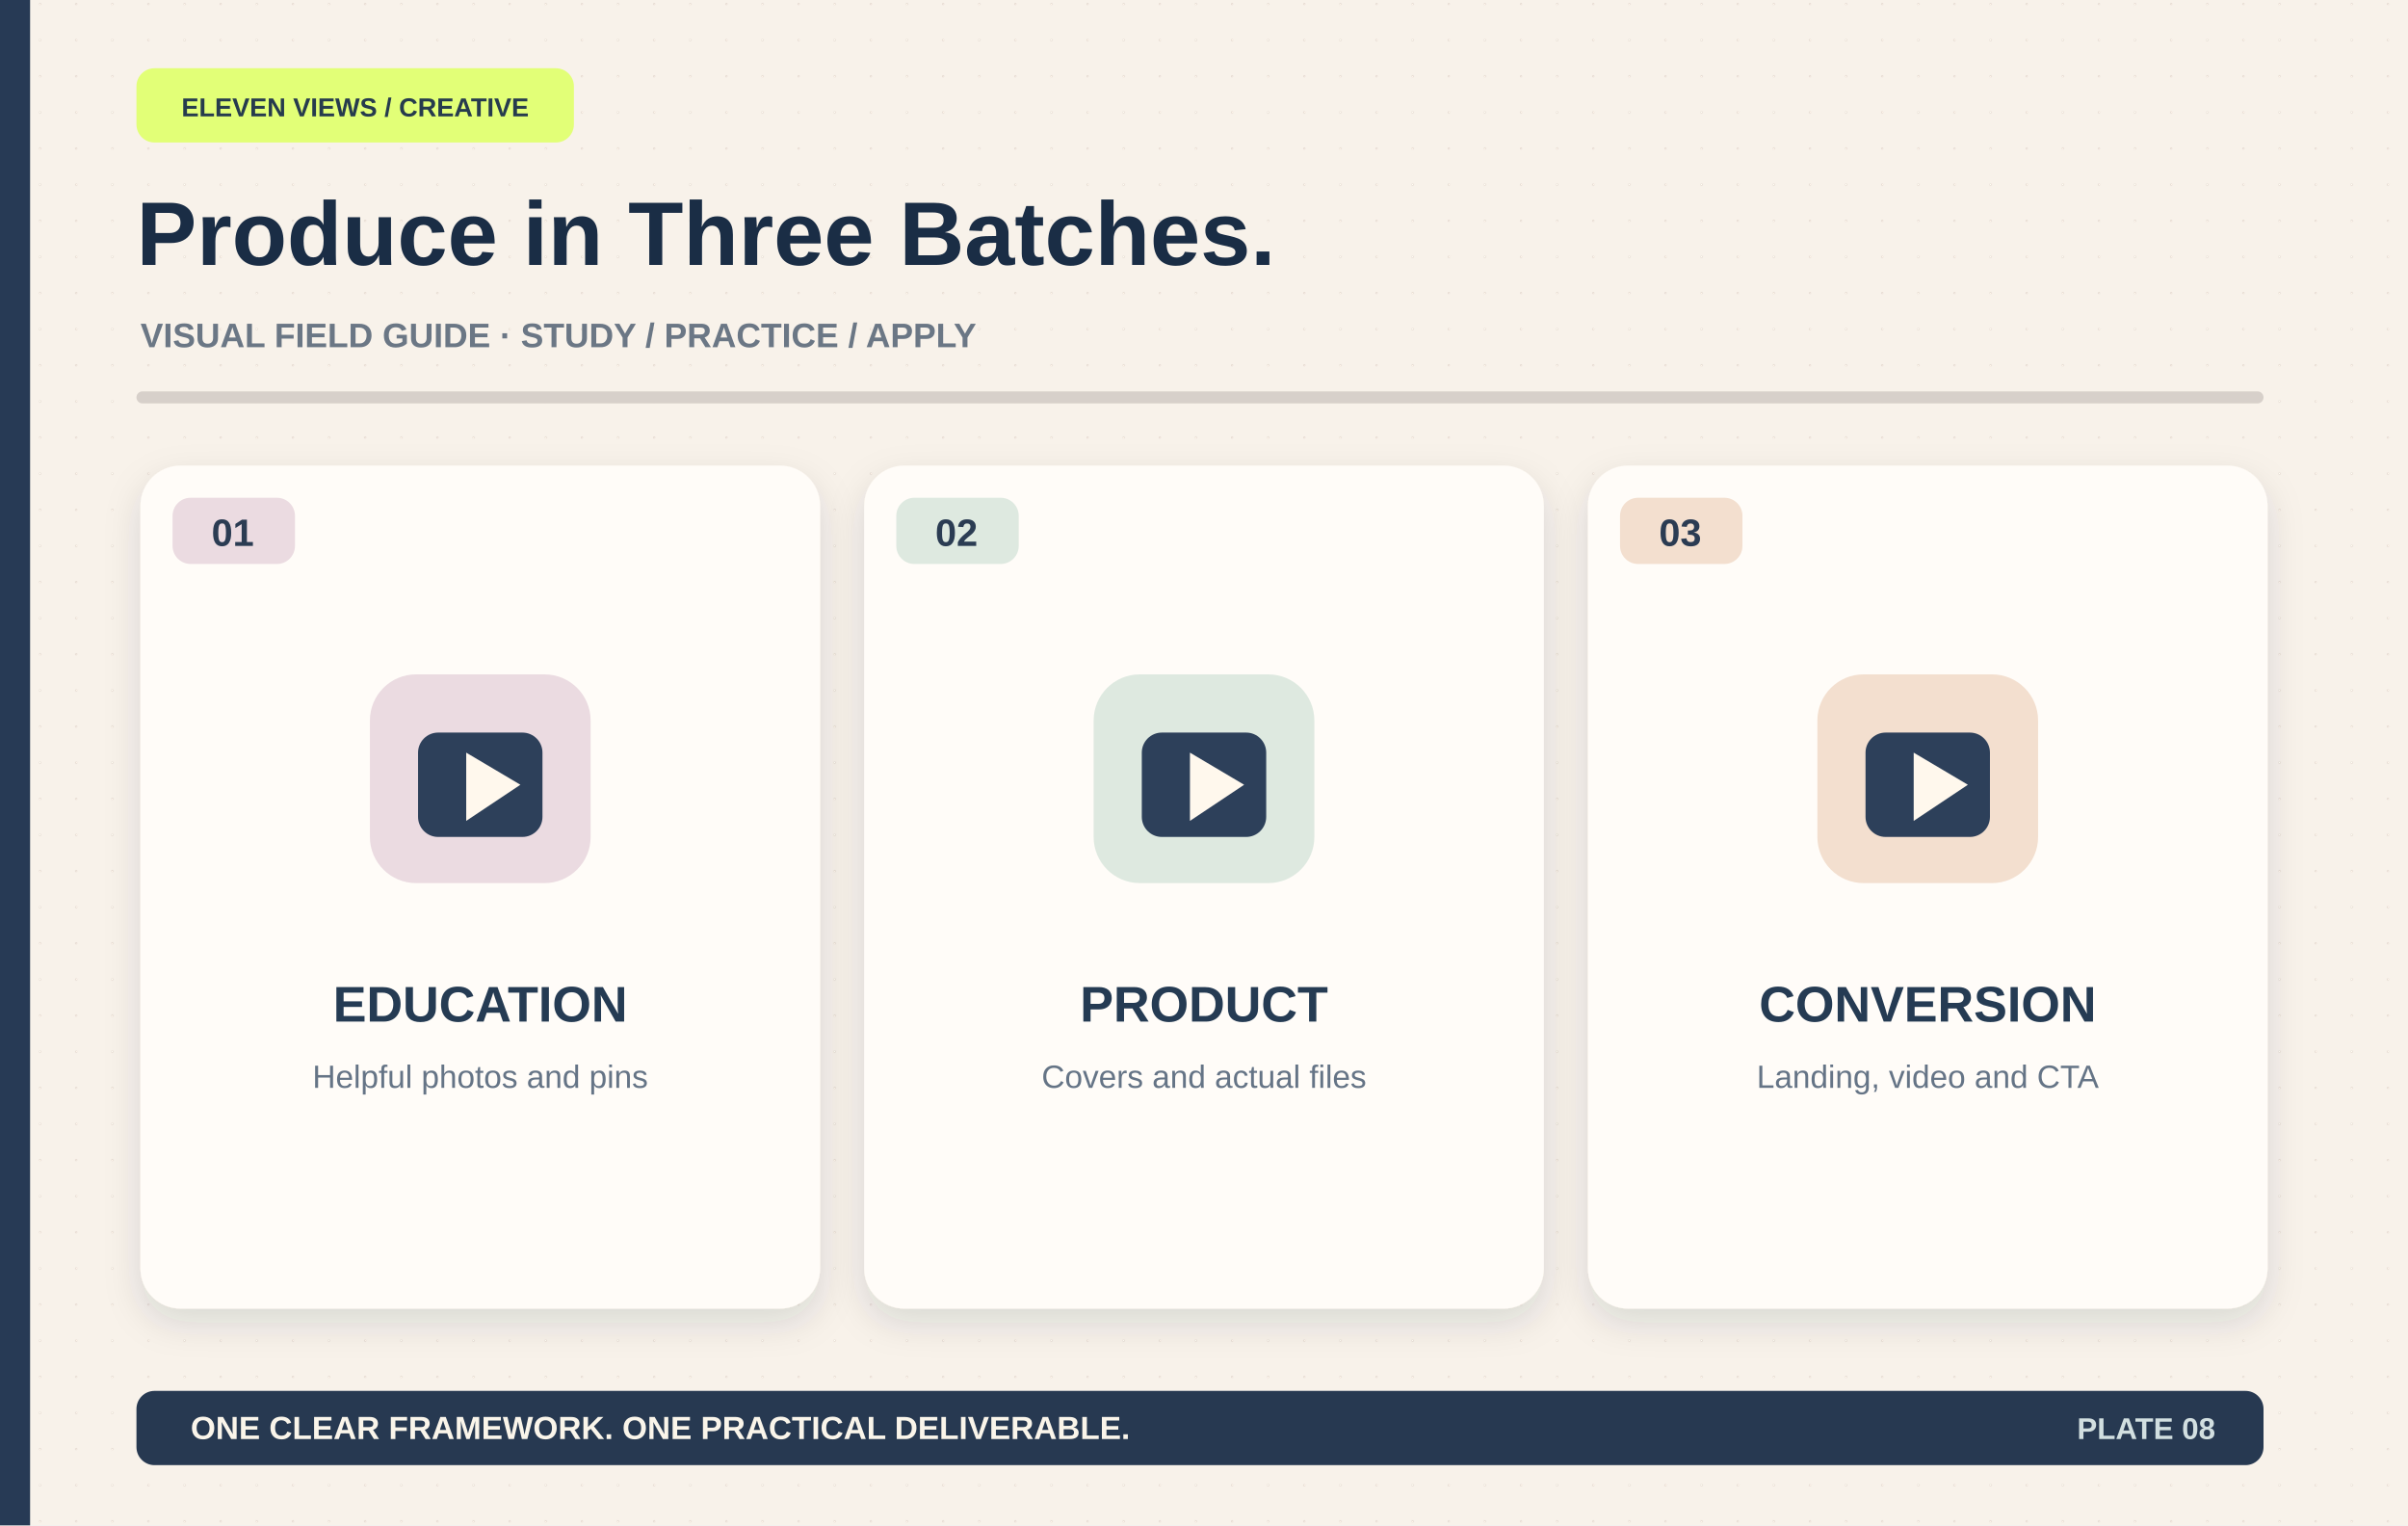
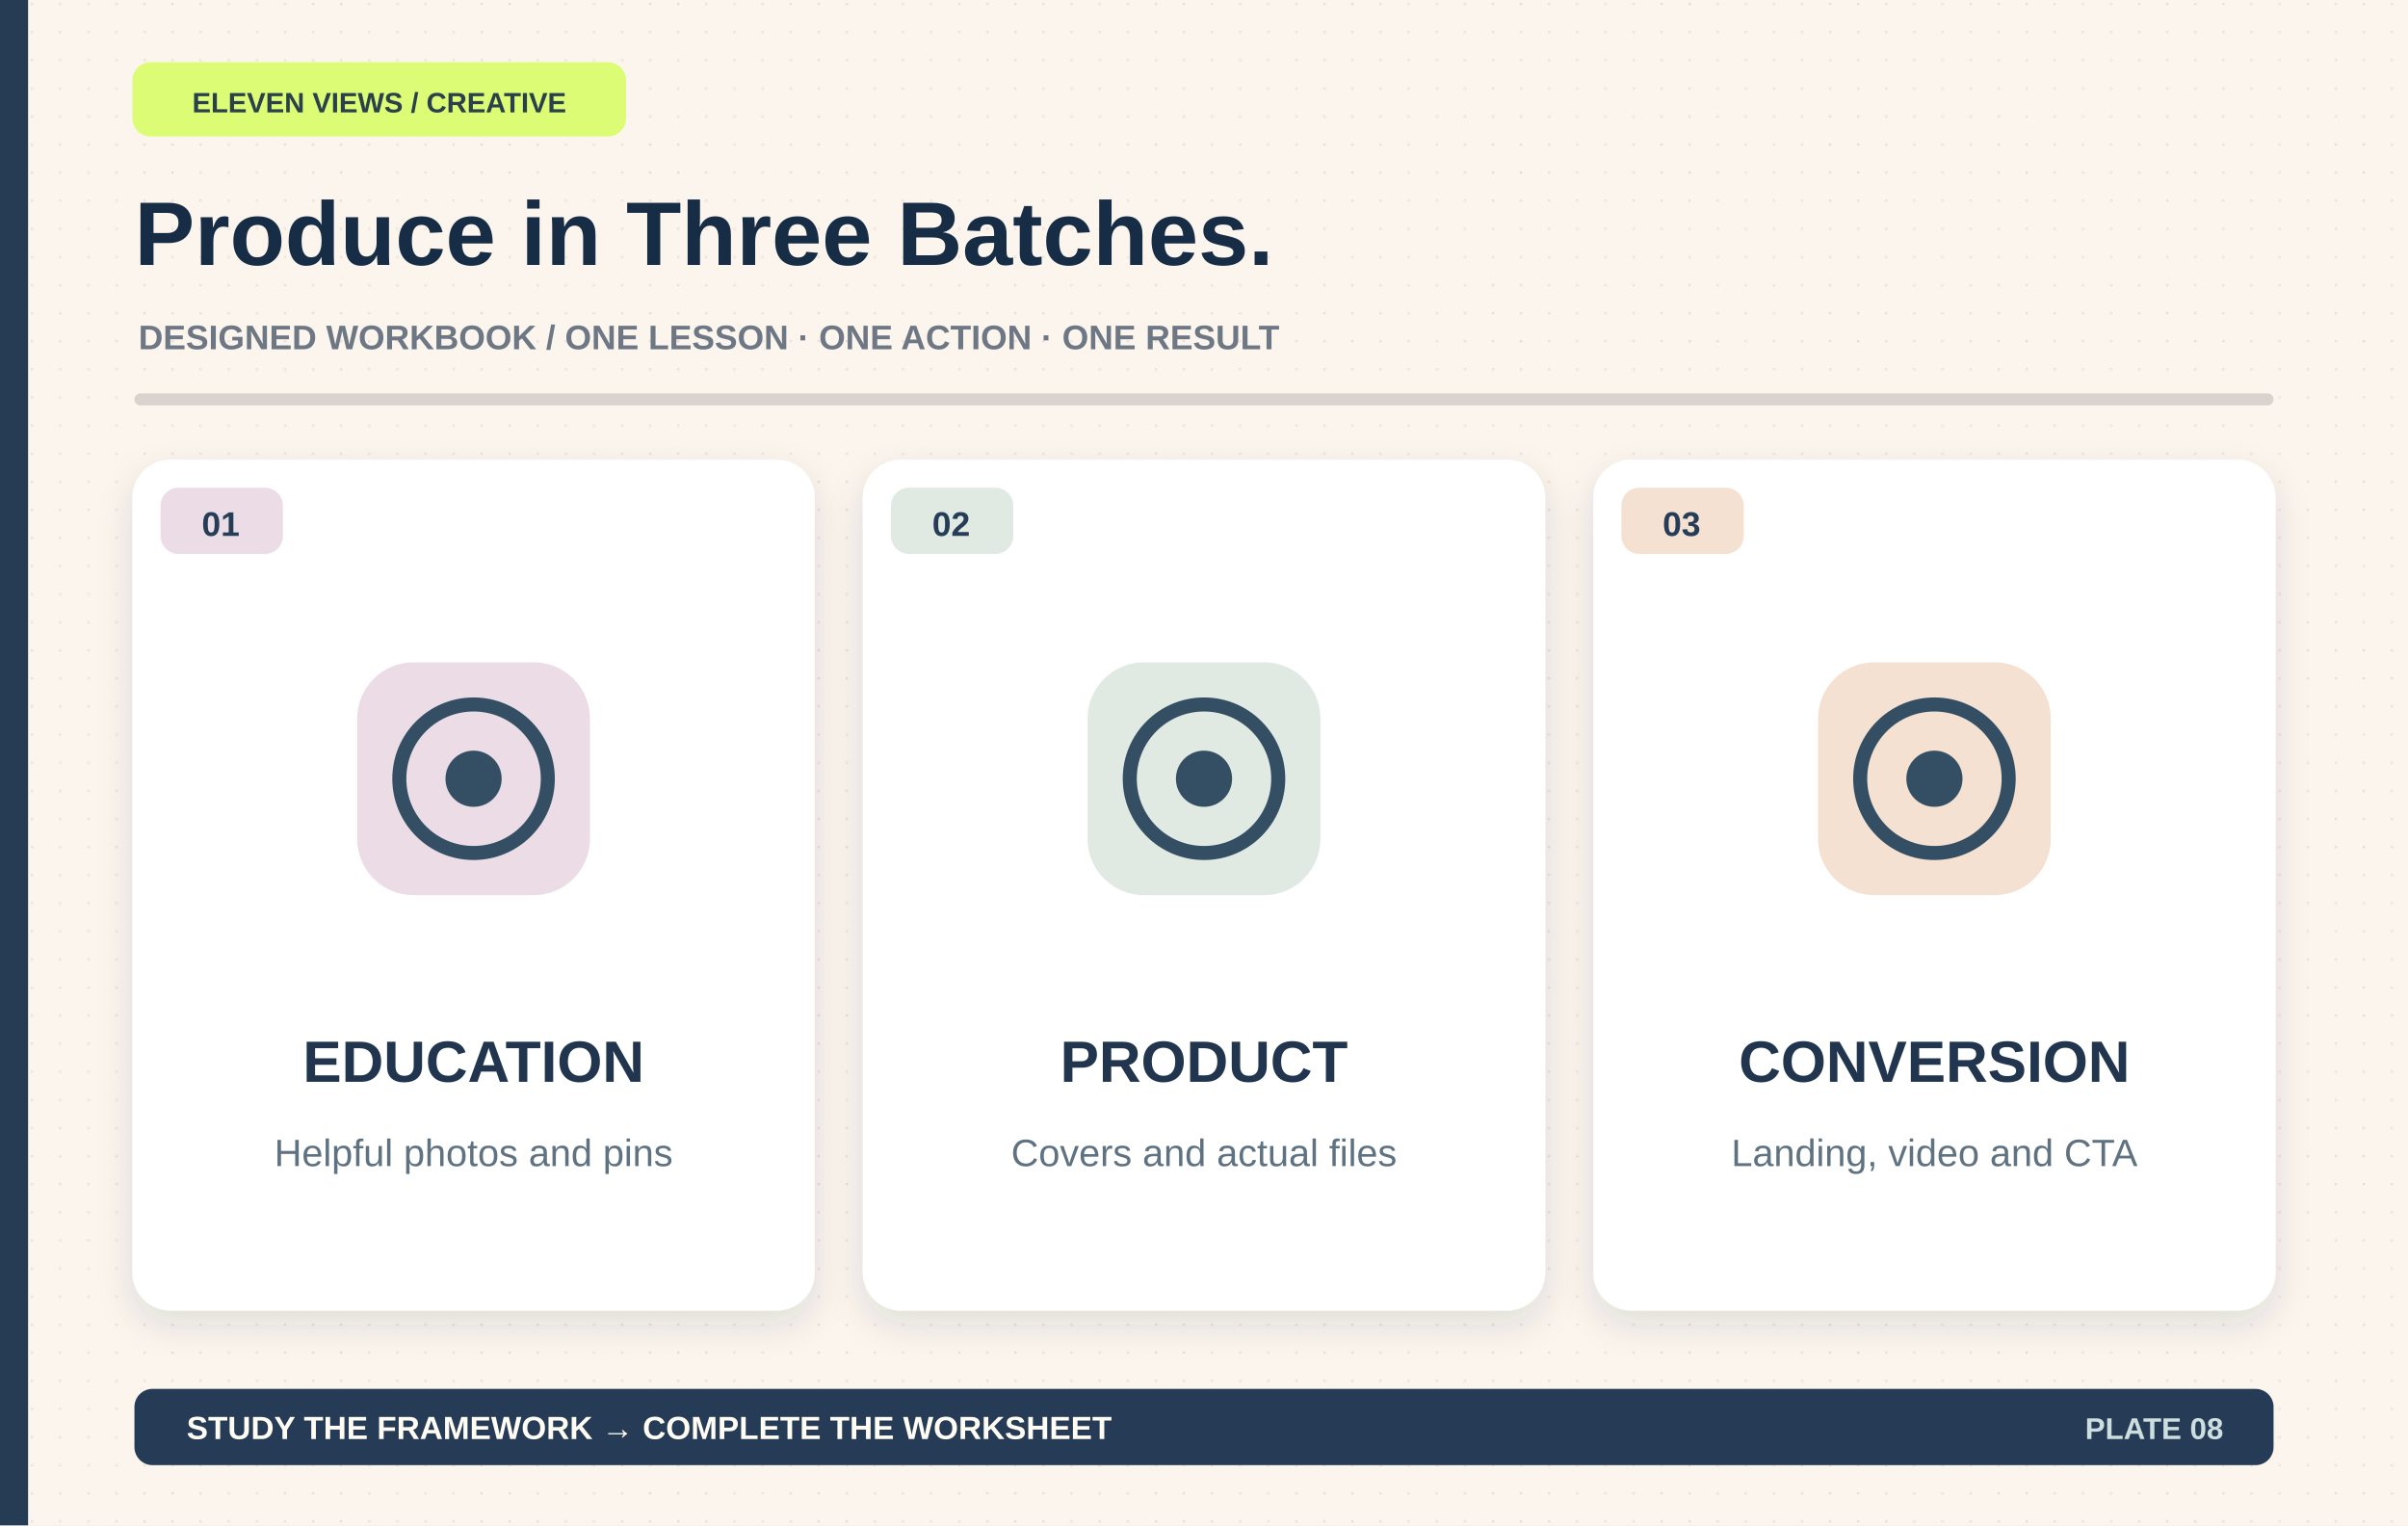
<svg xmlns="http://www.w3.org/2000/svg" width="1200" height="760" viewBox="0 0 1200 760" role="img" aria-label="Produce in Three Batches.">
  <defs>
-     <filter id="shadow" x="-10%" y="-10%" width="125%" height="135%">
-       <feDropShadow dx="0" dy="7" stdDeviation="9" flood-color="#26374F" flood-opacity=".13" />
+     <filter id="shade" x="-10%" y="-10%" width="125%" height="135%">
+       <feDropShadow dx="0" dy="7" stdDeviation="9" flood-color="#26374F" flood-opacity=".12" />
    </filter>
-     <pattern id="paper" width="18" height="18" patternUnits="userSpaceOnUse">
-       <circle cx="2" cy="2" r=".6" fill="#E8DED5" />
+     <pattern id="paper" width="14" height="14" patternUnits="userSpaceOnUse">
+       <circle cx="2" cy="2" r=".65" fill="#E8DBD4" />
    </pattern>
  </defs>
-   <rect x="0" y="0" width="1200" height="760" rx="0" fill="#F8F2EA" />
+   <rect x="0" y="0" width="1200" height="760" rx="0" fill="#FBF5EE" />
  <rect x="0" y="0" width="1200" height="760" rx="0" fill="url(#paper)" />
-   <rect x="0" y="0" width="15" height="760" rx="0" fill="#273A55" />
-   <rect x="68" y="34" width="218" height="37" rx="9" fill="#E2FF77" />
-   <text x="177" y="58" fill="#263B4D" font-family="Arial,Helvetica,sans-serif" font-size="13" font-weight="800" text-anchor="middle">ELEVEN VIEWS / CREATIVE</text>
-   <text x="68" y="132" fill="#1A2D45" font-family="Arial,Helvetica,sans-serif" font-size="45" font-weight="800" text-anchor="start">Produce in Three Batches.</text>
-   <text x="70" y="173" fill="#6B7785" font-family="Arial,Helvetica,sans-serif" font-size="17" font-weight="600" text-anchor="start">VISUAL FIELD GUIDE  ·  STUDY / PRACTICE / APPLY</text>
-   <rect x="68" y="195" width="1060" height="6" rx="3" fill="#D7D0CA" />
-   <g filter="url(#shadow)">
-     <rect x="70" y="232" width="338.667" height="420" rx="20" fill="#FFFCF8" />
+   <rect x="0" y="0" width="14" height="760" rx="0" fill="#263C55" />
+   <rect x="66" y="31" width="246" height="37" rx="9" fill="#DCFC75" />
+   <text x="189" y="56" fill="#2A404A" font-family="Arial,Helvetica,sans-serif" font-size="14" font-weight="800" text-anchor="middle">ELEVEN VIEWS  /  CREATIVE</text>
+   <text x="67" y="132" fill="#172C45" font-family="Arial,Helvetica,sans-serif" font-size="45" font-weight="800" text-anchor="start">Produce in Three Batches.</text>
+   <text x="69" y="174" fill="#6D7884" font-family="Arial,Helvetica,sans-serif" font-size="17" font-weight="600" text-anchor="start">DESIGNED WORKBOOK / ONE LESSON · ONE ACTION · ONE RESULT</text>
+   <rect x="67" y="196" width="1066" height="6" rx="3" fill="#D9D2CD" />
+   <g filter="url(#shade)">
+     <rect x="66" y="229" width="340" height="424" rx="19" fill="#FFFFFF" />
  </g>
-   <rect x="86" y="248" width="61" height="33" rx="9" fill="#EBDBE1" />
-   <text x="116" y="272" fill="#2B3C53" font-family="Arial,Helvetica,sans-serif" font-size="19" font-weight="800" text-anchor="middle">01</text>
-   <rect x="184.333" y="336" width="110" height="104" rx="23" fill="#EBDBE1" />
-   <rect x="208.333" y="365" width="62" height="52" rx="10" fill="#2D405A" />
-   <path d="M232.333 375L259.333 391L232.333 409Z" fill="#FFF8ED" />
-   <text x="239.333" y="509" fill="#253B53" font-family="Arial,Helvetica,sans-serif" font-size="25" font-weight="800" text-anchor="middle">EDUCATION</text>
-   <text x="239.333" y="542" fill="#657486" font-family="Arial,Helvetica,sans-serif" font-size="16" font-weight="500" text-anchor="middle">Helpful photos and pins</text>
-   <g filter="url(#shadow)">
-     <rect x="430.667" y="232" width="338.667" height="420" rx="20" fill="#FFFCF8" />
+   <rect x="80" y="243" width="61" height="33" rx="9" fill="#EBDCE6" />
+   <text x="110" y="267" fill="#263D57" font-family="Arial,Helvetica,sans-serif" font-size="17" font-weight="800" text-anchor="middle">01</text>
+   <rect x="178" y="330" width="116" height="116" rx="28" fill="#EBDCE6" />
+   <circle cx="236" cy="388" r="37" stroke="#344F64" stroke-width="7" fill="none" />
+   <circle cx="236" cy="388" r="14" fill="#344F64" />
+   <text x="236" y="539" fill="#21364E" font-family="Arial,Helvetica,sans-serif" font-size="29" font-weight="800" text-anchor="middle">EDUCATION</text>
+   <text x="236" y="581" fill="#5F7281" font-family="Arial,Helvetica,sans-serif" font-size="19" font-weight="500" text-anchor="middle">Helpful photos and pins</text>
+   <g filter="url(#shade)">
+     <rect x="430" y="229" width="340" height="424" rx="19" fill="#FFFFFF" />
  </g>
-   <rect x="446.667" y="248" width="61" height="33" rx="9" fill="#DEE9E0" />
-   <text x="476.667" y="272" fill="#2B3C53" font-family="Arial,Helvetica,sans-serif" font-size="19" font-weight="800" text-anchor="middle">02</text>
-   <rect x="545" y="336" width="110" height="104" rx="23" fill="#DEE9E0" />
-   <rect x="569" y="365" width="62" height="52" rx="10" fill="#2D405A" />
-   <path d="M593 375L620 391L593 409Z" fill="#FFF8ED" />
-   <text x="600" y="509" fill="#253B53" font-family="Arial,Helvetica,sans-serif" font-size="25" font-weight="800" text-anchor="middle">PRODUCT</text>
-   <text x="600" y="542" fill="#657486" font-family="Arial,Helvetica,sans-serif" font-size="16" font-weight="500" text-anchor="middle">Covers and actual files</text>
-   <g filter="url(#shadow)">
-     <rect x="791.333" y="232" width="338.667" height="420" rx="20" fill="#FFFCF8" />
+   <rect x="444" y="243" width="61" height="33" rx="9" fill="#E0EAE3" />
+   <text x="474" y="267" fill="#263D57" font-family="Arial,Helvetica,sans-serif" font-size="17" font-weight="800" text-anchor="middle">02</text>
+   <rect x="542" y="330" width="116" height="116" rx="28" fill="#E0EAE3" />
+   <circle cx="600" cy="388" r="37" stroke="#344F64" stroke-width="7" fill="none" />
+   <circle cx="600" cy="388" r="14" fill="#344F64" />
+   <text x="600" y="539" fill="#21364E" font-family="Arial,Helvetica,sans-serif" font-size="29" font-weight="800" text-anchor="middle">PRODUCT</text>
+   <text x="600" y="581" fill="#5F7281" font-family="Arial,Helvetica,sans-serif" font-size="19" font-weight="500" text-anchor="middle">Covers and actual files</text>
+   <g filter="url(#shade)">
+     <rect x="794" y="229" width="340" height="424" rx="19" fill="#FFFFFF" />
  </g>
-   <rect x="807.333" y="248" width="61" height="33" rx="9" fill="#F3DFCF" />
-   <text x="837.333" y="272" fill="#2B3C53" font-family="Arial,Helvetica,sans-serif" font-size="19" font-weight="800" text-anchor="middle">03</text>
-   <rect x="905.667" y="336" width="110" height="104" rx="23" fill="#F3DFCF" />
-   <rect x="929.667" y="365" width="62" height="52" rx="10" fill="#2D405A" />
-   <path d="M953.667 375L980.667 391L953.667 409Z" fill="#FFF8ED" />
-   <text x="960.667" y="509" fill="#253B53" font-family="Arial,Helvetica,sans-serif" font-size="25" font-weight="800" text-anchor="middle">CONVERSION</text>
-   <text x="960.667" y="542" fill="#657486" font-family="Arial,Helvetica,sans-serif" font-size="16" font-weight="500" text-anchor="middle">Landing, video and CTA</text>
-   <rect x="68" y="693" width="1060" height="37" rx="9" fill="#273951" />
-   <text x="95" y="717" fill="#FAF5EA" font-family="Arial,Helvetica,sans-serif" font-size="16" font-weight="750" text-anchor="start">ONE CLEAR FRAMEWORK. ONE PRACTICAL DELIVERABLE.</text>
-   <text x="1104" y="717" fill="#D2DFE0" font-family="Arial,Helvetica,sans-serif" font-size="15" font-weight="700" text-anchor="end">PLATE 08</text>
+   <rect x="808" y="243" width="61" height="33" rx="9" fill="#F5E1D2" />
+   <text x="838" y="267" fill="#263D57" font-family="Arial,Helvetica,sans-serif" font-size="17" font-weight="800" text-anchor="middle">03</text>
+   <rect x="906" y="330" width="116" height="116" rx="28" fill="#F5E1D2" />
+   <circle cx="964" cy="388" r="37" stroke="#344F64" stroke-width="7" fill="none" />
+   <circle cx="964" cy="388" r="14" fill="#344F64" />
+   <text x="964" y="539" fill="#21364E" font-family="Arial,Helvetica,sans-serif" font-size="29" font-weight="800" text-anchor="middle">CONVERSION</text>
+   <text x="964" y="581" fill="#5F7281" font-family="Arial,Helvetica,sans-serif" font-size="19" font-weight="500" text-anchor="middle">Landing, video and CTA</text>
+   <rect x="67" y="692" width="1066" height="38" rx="9" fill="#263B55" />
+   <text x="93" y="717" fill="#FFFCF3" font-family="Arial,Helvetica,sans-serif" font-size="16" font-weight="750" text-anchor="start">STUDY THE FRAMEWORK  →  COMPLETE THE WORKSHEET</text>
+   <text x="1108" y="717" fill="#CDDEDF" font-family="Arial,Helvetica,sans-serif" font-size="15" font-weight="700" text-anchor="end">PLATE 08</text>
</svg>
